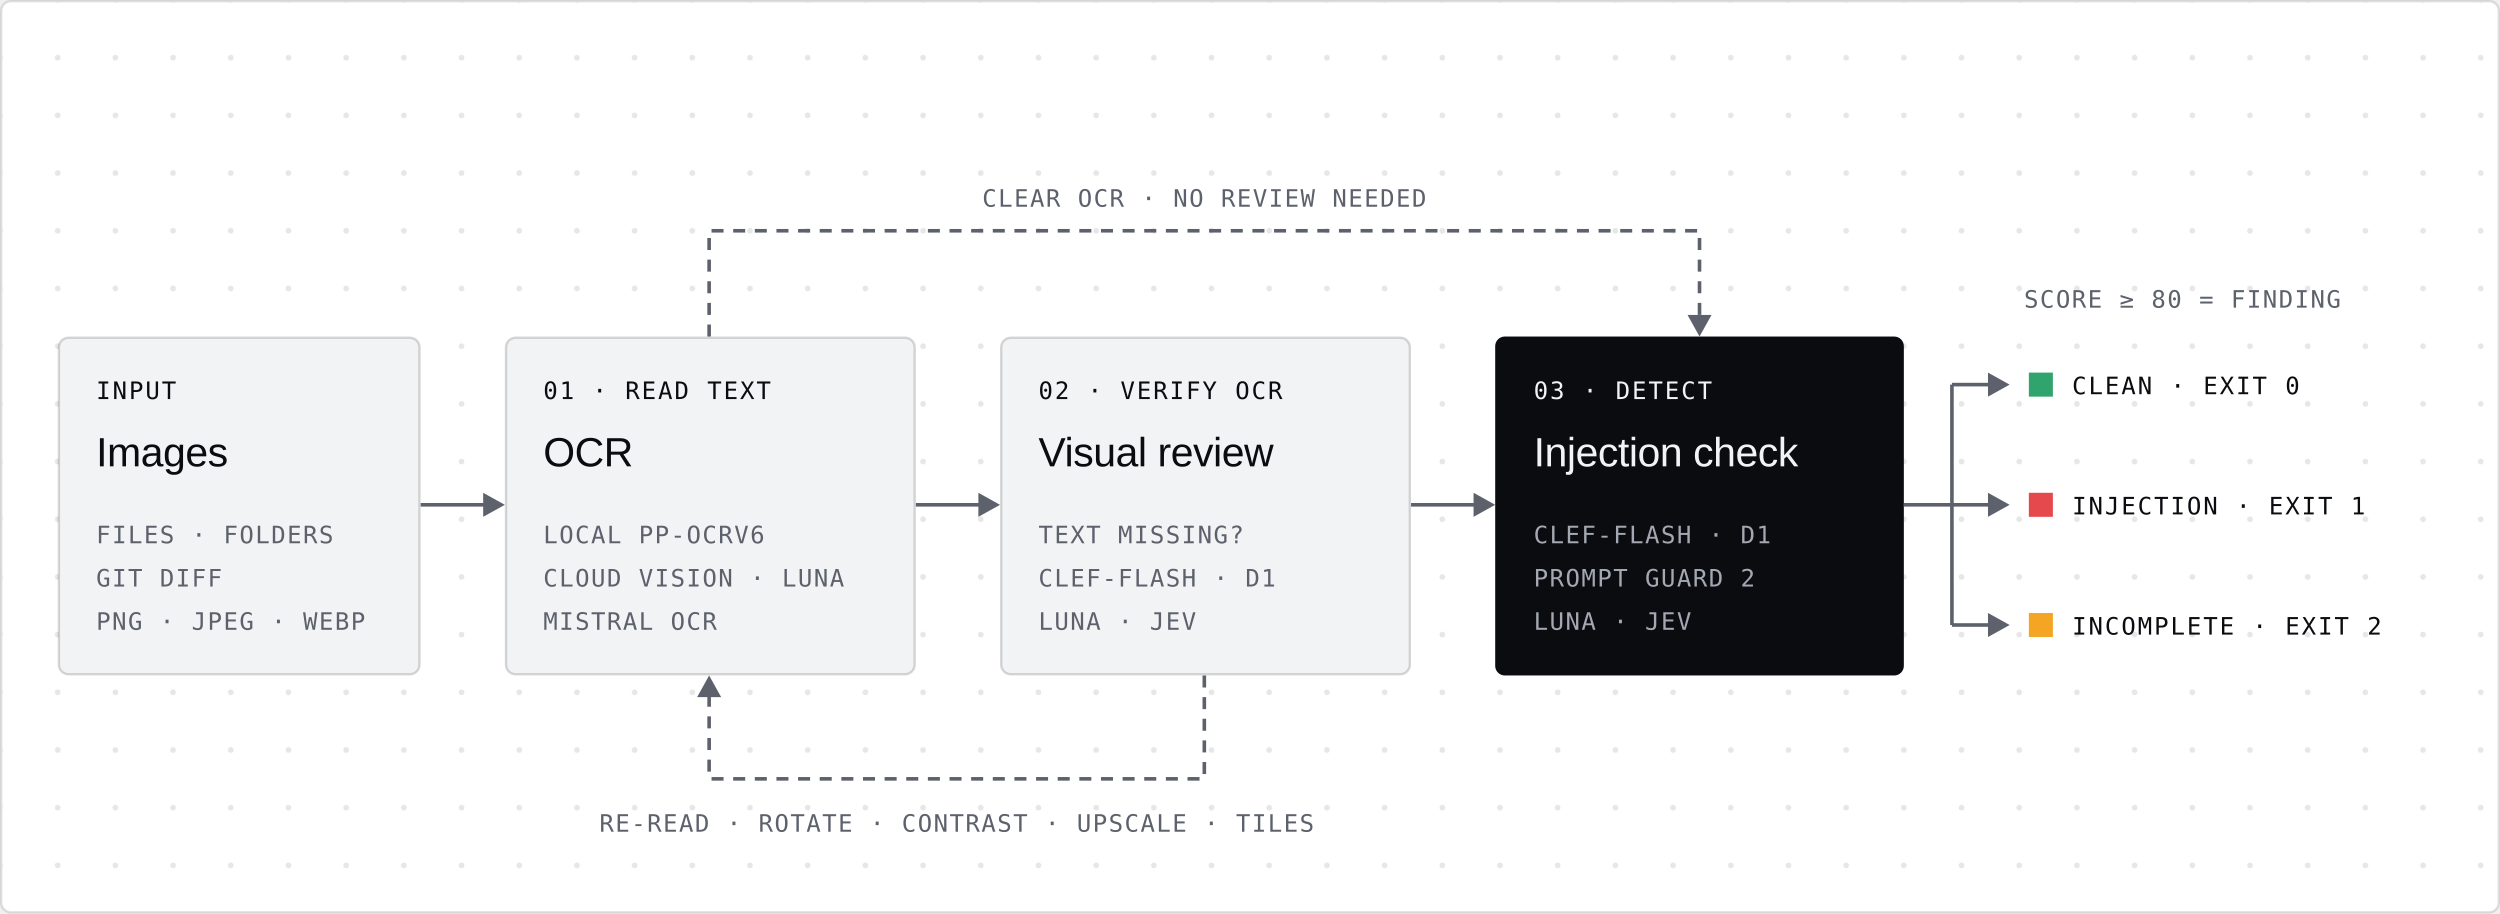
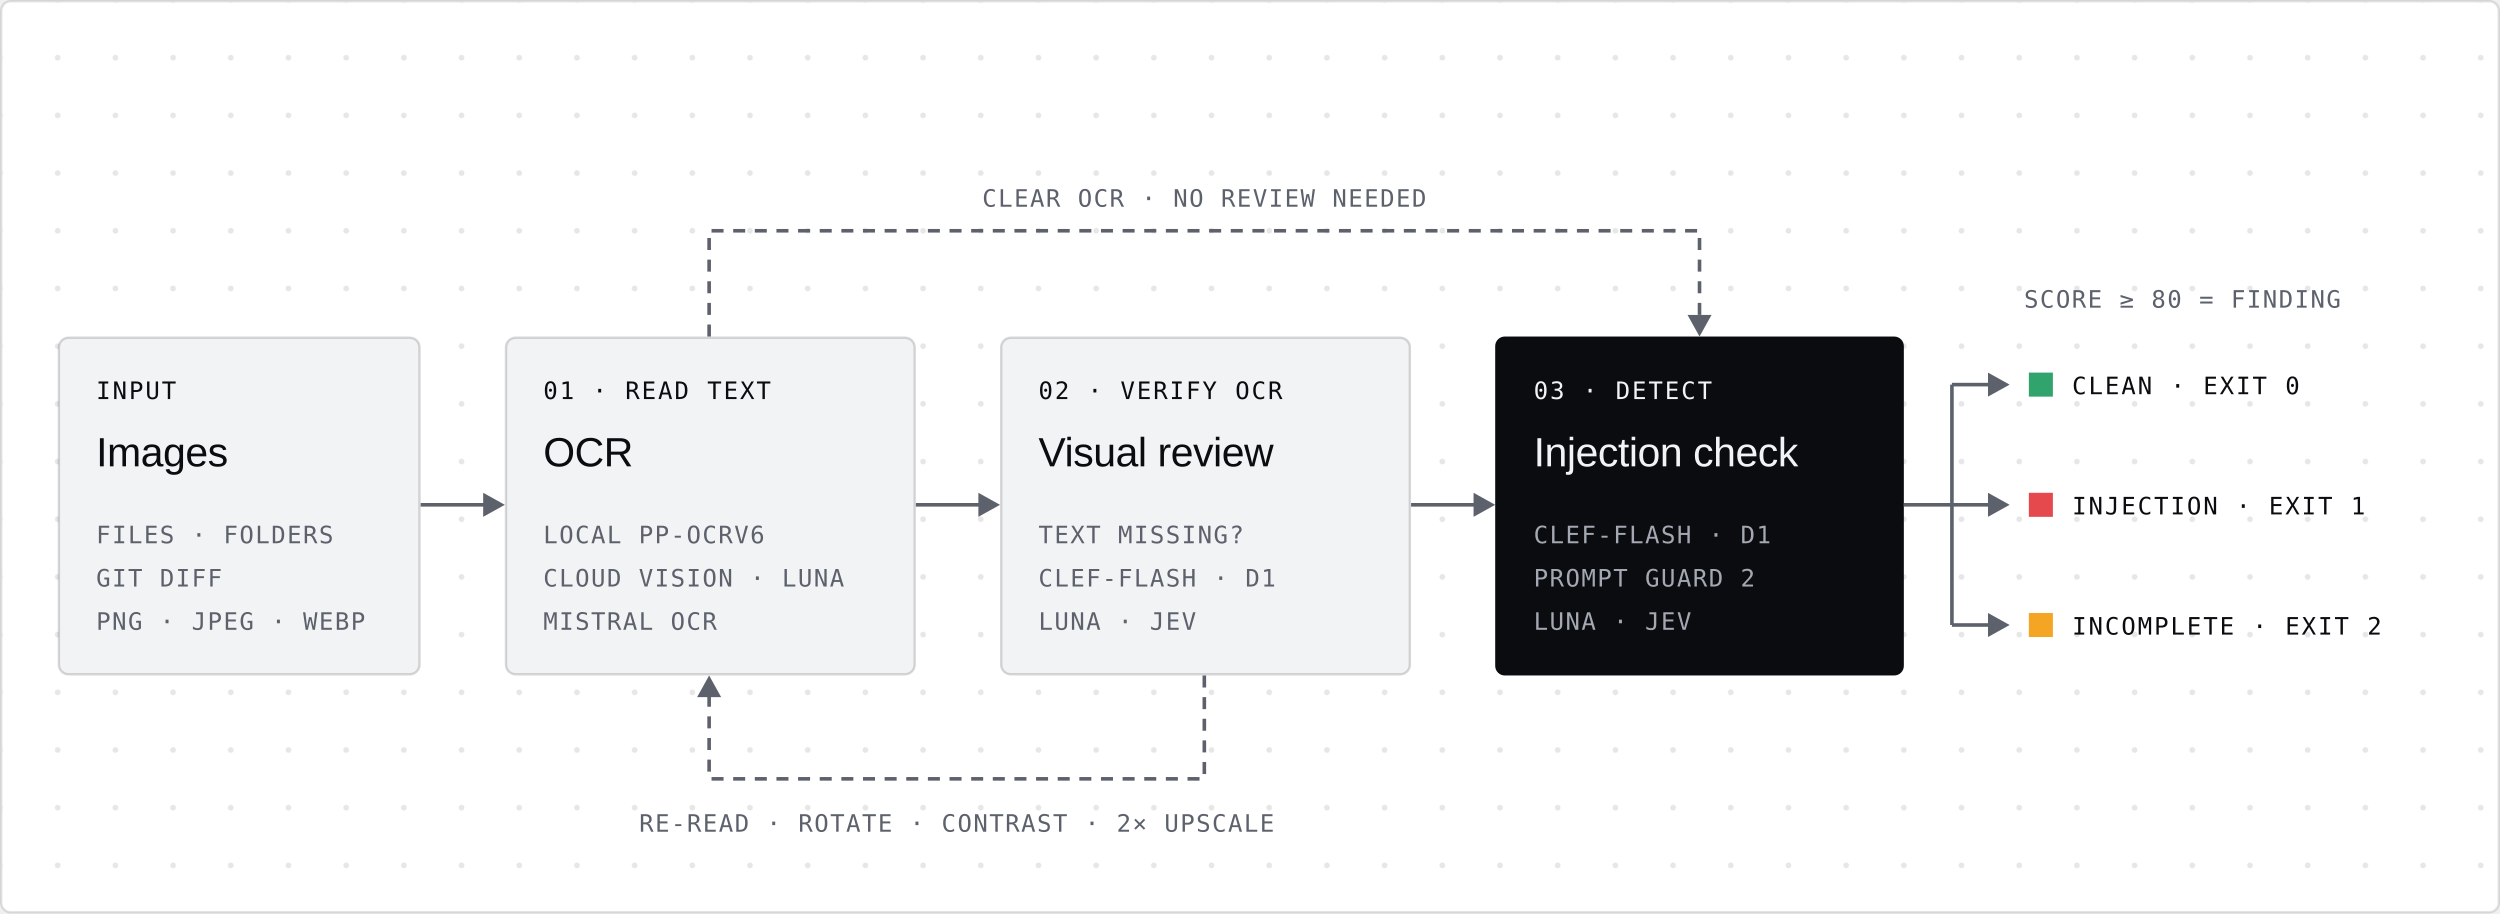
<svg xmlns="http://www.w3.org/2000/svg" viewBox="0 0 1040 380" role="img" aria-labelledby="title desc">
  <defs>
    <style>
      .bg { fill: #FFFFFF; stroke: rgba(11,12,16,.12); }
      .dot { fill: rgba(11,12,16,.10); }
      .card { fill: #F2F3F5; stroke: rgba(11,12,16,.16); }
      .ink { fill: #0B0C10; }
      .wire { fill: none; stroke: #5C616C; stroke-width: 1.5; }
      .dash { fill: none; stroke: #5C616C; stroke-width: 1.5; stroke-dasharray: 5 4; }
      .head { fill: #5C616C; }
      .title { fill: #0B0C10; font: 500 17px "Geist", "Helvetica Neue", Arial, sans-serif; letter-spacing: -0.01em; }
      .title-inv { fill: #F2F3F5; font: 500 17px "Geist", "Helvetica Neue", Arial, sans-serif; letter-spacing: -0.01em; }
      .mono { fill: #5C616C; font: 500 10px "Geist Mono", ui-monospace, Menlo, Consolas, monospace; letter-spacing: .06em; }
      .step { fill: #0B0C10; font: 500 10px "Geist Mono", ui-monospace, Menlo, Consolas, monospace; letter-spacing: .08em; }
      .mono-inv { fill: #A3A8B2; font: 500 10px "Geist Mono", ui-monospace, Menlo, Consolas, monospace; letter-spacing: .06em; }
      .step-inv { fill: #F2F3F5; font: 500 10px "Geist Mono", ui-monospace, Menlo, Consolas, monospace; letter-spacing: .08em; }
      .clean { fill: #30A46C; }
      .injection { fill: #E5484D; }
      .review { fill: #F5A524; }
      @media (prefers-color-scheme: dark) {
        .bg { fill: #121318; stroke: rgba(242,243,245,.12); }
        .dot { fill: rgba(242,243,245,.09); }
        .card { fill: #0B0C10; stroke: rgba(242,243,245,.16); }
        .ink { fill: #F2F3F5; }
        .wire, .dash { stroke: #A3A8B2; }
        .head { fill: #A3A8B2; }
        .title, .step { fill: #F2F3F5; }
        .title-inv, .step-inv { fill: #0B0C10; }
        .mono { fill: #A3A8B2; }
        .mono-inv { fill: #5C616C; }
      }
    </style>
    <pattern id="raster" width="24" height="24" patternUnits="userSpaceOnUse" x="12" y="12">
      <circle class="dot" cx="12" cy="12" r="1.2" />
    </pattern>
  </defs>
  <rect class="bg" x="0.5" y="0.5" width="1039" height="379" rx="4" />
  <rect x="1" y="1" width="1038" height="378" rx="4" fill="url(#raster)" />
  <rect class="card" x="24.5" y="140.5" width="150" height="140" rx="4" />
  <text class="step" x="40" y="166">INPUT</text>
  <text class="title" x="40" y="194">Images</text>
  <text class="mono" x="40" y="226">FILES · FOLDERS</text>
  <text class="mono" x="40" y="244">GIT DIFF</text>
  <text class="mono" x="40" y="262">PNG · JPEG · WEBP</text>
  <path class="wire" d="M175 210H202" />
  <path class="head" d="M210 210l-9-5v10z" />
  <rect class="card" x="210.5" y="140.5" width="170" height="140" rx="4" />
  <text class="step" x="226" y="166">01 · READ TEXT</text>
  <text class="title" x="226" y="194">OCR</text>
  <text class="mono" x="226" y="226">LOCAL PP-OCRV6</text>
  <text class="mono" x="226" y="244">CLOUD VISION · LUNA</text>
  <text class="mono" x="226" y="262">MISTRAL OCR</text>
  <path class="wire" d="M381 210H408" />
  <path class="head" d="M416 210l-9-5v10z" />
  <rect class="card" x="416.5" y="140.5" width="170" height="140" rx="4" />
  <text class="step" x="432" y="166">02 · VERIFY OCR</text>
  <text class="title" x="432" y="194">Visual review</text>
  <text class="mono" x="432" y="226">TEXT MISSING?</text>
  <text class="mono" x="432" y="244">CLEF-FLASH · D1</text>
  <text class="mono" x="432" y="262">LUNA · JEV</text>
  <path class="wire" d="M587 210H614" />
  <path class="head" d="M622 210l-9-5v10z" />
  <rect class="ink" x="622" y="140" width="170" height="141" rx="4" />
  <text class="step-inv" x="638" y="166">03 · DETECT</text>
  <text class="title-inv" x="638" y="194">Injection check</text>
  <text class="mono-inv" x="638" y="226">CLEF-FLASH · D1</text>
  <text class="mono-inv" x="638" y="244">PROMPT GUARD 2</text>
  <text class="mono-inv" x="638" y="262">LUNA · JEV</text>
  <path class="dash" d="M295 140V96H707V131" />
  <path class="head" d="M707 140l-5-9h10z" />
  <text class="mono" x="501" y="86" text-anchor="middle">CLEAR OCR · NO REVIEW NEEDED</text>
  <path class="dash" d="M501 281V324H295V289" />
  <path class="head" d="M295 281l-5 9h10z" />
-   <text class="mono" x="398" y="346" text-anchor="middle">RE-READ · ROTATE · CONTRAST · UPSCALE · TILES</text>
+   <text class="mono" x="398" y="346" text-anchor="middle">RE-READ · ROTATE · CONTRAST · 2× UPSCALE</text>
  <text class="mono" x="842" y="128">SCORE ≥ 80 = FINDING</text>
  <path class="wire" d="M792 210H812M812 160V260M812 160H828M812 260H828M812 210H828" />
  <path class="head" d="M836 160l-9-5v10z" />
  <path class="head" d="M836 210l-9-5v10z" />
  <path class="head" d="M836 260l-9-5v10z" />
  <rect class="clean" x="844" y="155" width="10" height="10" />
  <text class="step" x="862" y="164">CLEAN · EXIT 0</text>
  <rect class="injection" x="844" y="205" width="10" height="10" />
  <text class="step" x="862" y="214">INJECTION · EXIT 1</text>
  <rect class="review" x="844" y="255" width="10" height="10" />
  <text class="step" x="862" y="264">INCOMPLETE · EXIT 2</text>
</svg>
